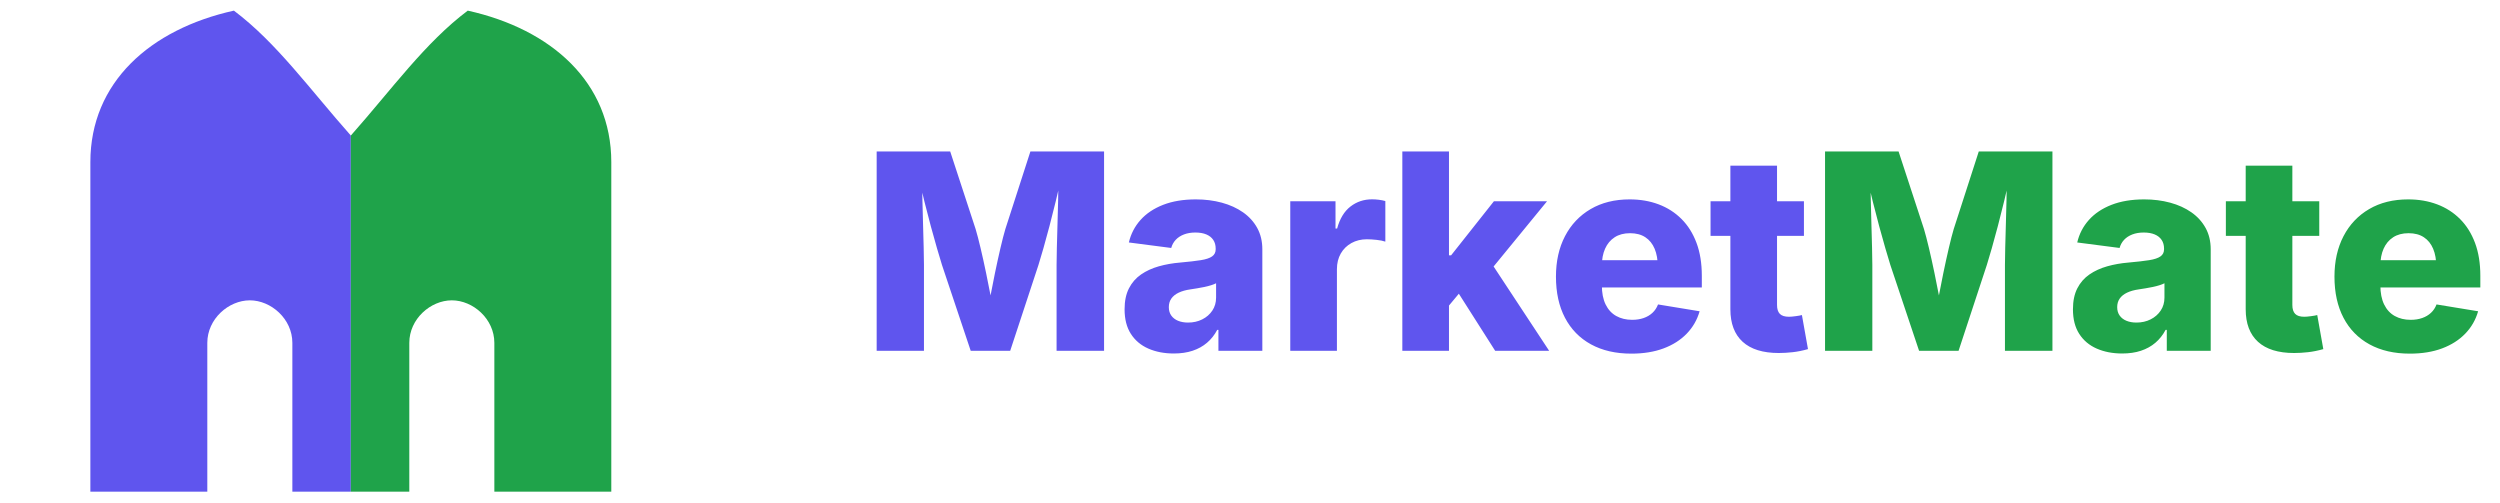
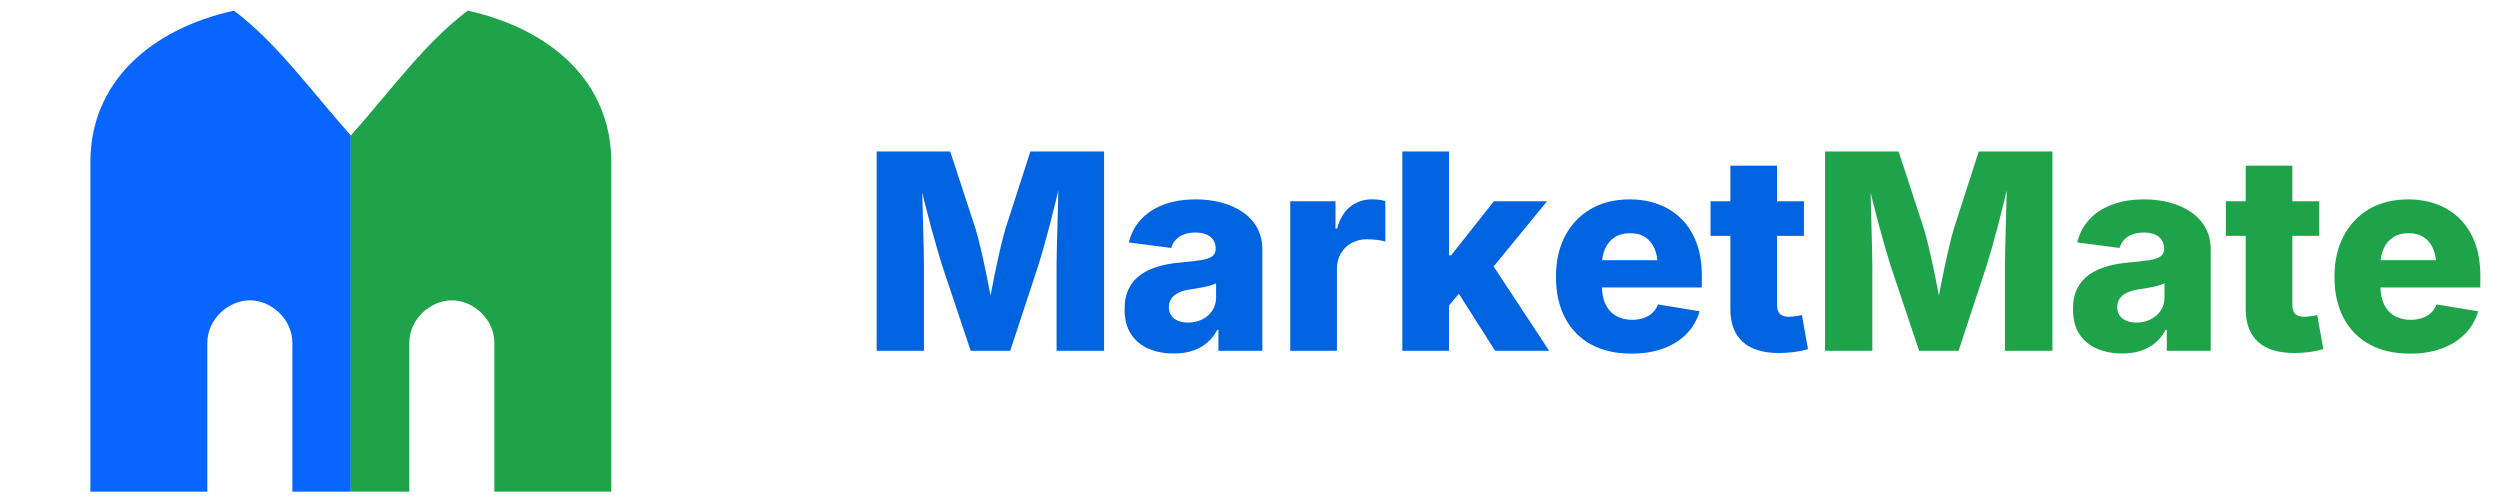
<svg xmlns="http://www.w3.org/2000/svg" width="1881.25" height="378" viewBox="-8 78 1881.25 378">
-   <path d="M60 448L60 200C60 140 105 100 168 86C200 110 225 145 256 180L256 448L212 448L212 336C212 318 196 304 180 304C164 304 148 318 148 336L148 448L60 448Z" fill="#5F55EE" />
+   <path d="M60 448L60 200C60 140 105 100 168 86C200 110 225 145 256 180L256 448L212 448L212 336C212 318 196 304 180 304C164 304 148 318 148 336L148 448L60 448Z" fill="#0866FF" />
  <path d="M256 180C287 145 312 110 344 86C407 100 452 140 452 200L452 448L364 448L364 336C364 318 348 304 332 304C316 304 300 318 300 336L300 448L256 448Z" fill="#1FA34A" />
-   <path d="M651.694 342.0V192.0H707.031L726.15 250.365Q727.765 255.753 729.847 264.523Q731.929 273.294 734.021 283.379Q736.113 293.464 737.901 302.849Q739.689 312.233 740.768 318.926H734.015Q735.118 312.306 736.868 302.945Q738.617 293.585 740.709 283.488Q742.801 273.39 744.857 264.583Q746.913 255.777 748.528 250.365L767.373 192.0H822.811V342.0H787.076V277.369Q787.076 272.356 787.28 264.465Q787.483 256.575 787.749 247.277Q788.015 237.979 788.242 228.556Q788.47 219.133 788.494 211.031H790.64Q788.756 219.967 786.428 229.536Q784.101 239.106 781.721 248.173Q779.341 257.239 777.174 264.804Q775.008 272.368 773.446 277.369L752.164 342.0H722.47L700.838 277.369Q699.275 272.392 697.095 264.864Q694.914 257.336 692.458 248.293Q690.001 239.251 687.624 229.657Q685.246 220.063 683.188 211.031H685.842Q685.89 218.964 686.118 228.338Q686.345 237.713 686.599 247.047Q686.852 256.381 687.068 264.332Q687.283 272.283 687.283 277.369V342.0Z M875.302 344.005Q864.554 344.005 856.152 340.323Q847.75 336.64 842.998 329.271Q838.247 321.902 838.247 310.752Q838.247 301.393 841.537 294.97Q844.826 288.548 850.645 284.539Q856.464 280.53 864.024 278.398Q871.585 276.266 880.126 275.565Q889.734 274.715 895.579 273.781Q901.424 272.847 904.112 270.944Q906.8 269.042 906.8 265.603V265.152Q906.8 261.242 904.985 258.54Q903.171 255.838 899.773 254.406Q896.374 252.975 891.506 252.975Q886.665 252.975 882.917 254.42Q879.168 255.866 876.741 258.455Q874.315 261.044 873.345 264.588L841.468 260.456Q843.731 250.8 850.239 243.52Q856.746 236.239 867.25 232.14Q877.754 228.04 891.844 228.04Q902.302 228.04 911.413 230.509Q920.523 232.977 927.371 237.769Q934.219 242.561 938.062 249.546Q941.906 256.53 941.906 265.587V342.0H908.861V326.239H907.959Q904.899 332.001 900.25 335.95Q895.601 339.898 889.392 341.952Q883.182 344.005 875.302 344.005ZM885.997 320.73Q891.933 320.73 896.698 318.334Q901.464 315.938 904.285 311.712Q907.106 307.486 907.106 301.941V291.157Q905.616 291.93 903.345 292.643Q901.073 293.356 898.357 293.932Q895.641 294.507 892.921 294.946Q890.201 295.385 887.737 295.764Q882.57 296.493 878.948 298.226Q875.326 299.96 873.433 302.664Q871.541 305.368 871.541 309.133Q871.541 312.906 873.413 315.493Q875.286 318.08 878.531 319.405Q881.777 320.73 885.997 320.73Z M962.927 342.0V229.45H996.97V249.979H998.178Q1001.222 238.82 1008.231 233.406Q1015.24 227.992 1024.465 227.992Q1026.938 227.992 1029.591 228.322Q1032.245 228.652 1034.468 229.289V259.828Q1031.979 258.938 1027.878 258.497Q1023.777 258.057 1020.535 258.057Q1014.088 258.057 1008.958 260.893Q1003.828 263.73 1000.93 268.778Q998.033 273.826 998.033 280.559V342.0Z M1078.881 312.089V270.129H1083.963L1116.169 229.45H1156.14L1108.913 287.114H1099.708ZM1047.254 342.0V192.0H1082.36V342.0ZM1117.128 342.0 1087.2 294.967 1110.339 270.016 1157.751 342.0Z M1219.584 344.11Q1201.974 344.11 1189.227 337.13Q1176.481 330.149 1169.667 317.162Q1162.854 304.176 1162.854 286.172Q1162.854 268.78 1169.669 255.707Q1176.485 242.634 1188.944 235.337Q1201.403 228.04 1218.311 228.04Q1230.179 228.04 1240.111 231.775Q1250.043 235.51 1257.332 242.793Q1264.62 250.075 1268.619 260.771Q1272.618 271.466 1272.618 285.463V294.314H1175.289V273.809H1255.89L1239.476 278.682Q1239.476 270.821 1237.113 265.198Q1234.749 259.575 1230.122 256.528Q1225.495 253.482 1218.617 253.482Q1211.74 253.482 1207.016 256.552Q1202.293 259.623 1199.844 265.101Q1197.396 270.58 1197.396 277.981V292.663Q1197.396 301.321 1200.233 307.121Q1203.07 312.922 1208.232 315.795Q1213.395 318.668 1220.22 318.668Q1224.952 318.668 1228.819 317.329Q1232.687 315.99 1235.466 313.415Q1238.244 310.84 1239.67 307.091L1270.958 312.229Q1268.188 321.91 1261.258 329.08Q1254.328 336.25 1243.815 340.18Q1233.303 344.11 1219.584 344.11Z M1349.463 229.45V255.512H1279.186V229.45ZM1294.11 202.671H1329.216V307.526Q1329.216 312.016 1331.33 314.188Q1333.444 316.361 1338.22 316.361Q1340.008 316.361 1343.288 315.92Q1346.568 315.479 1347.941 315.076L1352.507 340.707Q1346.551 342.403 1341.027 343.021Q1335.502 343.639 1330.525 343.639Q1312.637 343.639 1303.373 335.211Q1294.11 326.783 1294.11 310.695Z" fill="#5F55EE" />
+   <path d="M651.694 342.0V192.0H707.031L726.15 250.365Q727.765 255.753 729.847 264.523Q731.929 273.294 734.021 283.379Q736.113 293.464 737.901 302.849Q739.689 312.233 740.768 318.926H734.015Q735.118 312.306 736.868 302.945Q738.617 293.585 740.709 283.488Q742.801 273.39 744.857 264.583Q746.913 255.777 748.528 250.365L767.373 192.0H822.811V342.0H787.076V277.369Q787.076 272.356 787.28 264.465Q787.483 256.575 787.749 247.277Q788.015 237.979 788.242 228.556Q788.47 219.133 788.494 211.031H790.64Q788.756 219.967 786.428 229.536Q784.101 239.106 781.721 248.173Q779.341 257.239 777.174 264.804Q775.008 272.368 773.446 277.369L752.164 342.0H722.47L700.838 277.369Q699.275 272.392 697.095 264.864Q694.914 257.336 692.458 248.293Q690.001 239.251 687.624 229.657Q685.246 220.063 683.188 211.031H685.842Q685.89 218.964 686.118 228.338Q686.345 237.713 686.599 247.047Q686.852 256.381 687.068 264.332Q687.283 272.283 687.283 277.369V342.0Z M875.302 344.005Q864.554 344.005 856.152 340.323Q847.75 336.64 842.998 329.271Q838.247 321.902 838.247 310.752Q838.247 301.393 841.537 294.97Q844.826 288.548 850.645 284.539Q856.464 280.53 864.024 278.398Q871.585 276.266 880.126 275.565Q889.734 274.715 895.579 273.781Q901.424 272.847 904.112 270.944Q906.8 269.042 906.8 265.603V265.152Q906.8 261.242 904.985 258.54Q903.171 255.838 899.773 254.406Q896.374 252.975 891.506 252.975Q886.665 252.975 882.917 254.42Q879.168 255.866 876.741 258.455Q874.315 261.044 873.345 264.588L841.468 260.456Q843.731 250.8 850.239 243.52Q856.746 236.239 867.25 232.14Q877.754 228.04 891.844 228.04Q902.302 228.04 911.413 230.509Q920.523 232.977 927.371 237.769Q934.219 242.561 938.062 249.546Q941.906 256.53 941.906 265.587V342.0H908.861V326.239H907.959Q904.899 332.001 900.25 335.95Q895.601 339.898 889.392 341.952Q883.182 344.005 875.302 344.005ZM885.997 320.73Q891.933 320.73 896.698 318.334Q901.464 315.938 904.285 311.712Q907.106 307.486 907.106 301.941V291.157Q905.616 291.93 903.345 292.643Q901.073 293.356 898.357 293.932Q895.641 294.507 892.921 294.946Q890.201 295.385 887.737 295.764Q882.57 296.493 878.948 298.226Q875.326 299.96 873.433 302.664Q871.541 305.368 871.541 309.133Q871.541 312.906 873.413 315.493Q875.286 318.08 878.531 319.405Q881.777 320.73 885.997 320.73Z M962.927 342.0V229.45H996.97V249.979H998.178Q1001.222 238.82 1008.231 233.406Q1015.24 227.992 1024.465 227.992Q1026.938 227.992 1029.591 228.322Q1032.245 228.652 1034.468 229.289V259.828Q1031.979 258.938 1027.878 258.497Q1023.777 258.057 1020.535 258.057Q1014.088 258.057 1008.958 260.893Q1003.828 263.73 1000.93 268.778Q998.033 273.826 998.033 280.559V342.0Z M1078.881 312.089V270.129H1083.963L1116.169 229.45H1156.14L1108.913 287.114H1099.708ZM1047.254 342.0V192.0H1082.36V342.0ZM1117.128 342.0 1087.2 294.967 1110.339 270.016 1157.751 342.0Z M1219.584 344.11Q1201.974 344.11 1189.227 337.13Q1176.481 330.149 1169.667 317.162Q1162.854 304.176 1162.854 286.172Q1162.854 268.78 1169.669 255.707Q1176.485 242.634 1188.944 235.337Q1201.403 228.04 1218.311 228.04Q1230.179 228.04 1240.111 231.775Q1250.043 235.51 1257.332 242.793Q1264.62 250.075 1268.619 260.771Q1272.618 271.466 1272.618 285.463V294.314H1175.289V273.809H1255.89L1239.476 278.682Q1239.476 270.821 1237.113 265.198Q1234.749 259.575 1230.122 256.528Q1225.495 253.482 1218.617 253.482Q1211.74 253.482 1207.016 256.552Q1202.293 259.623 1199.844 265.101Q1197.396 270.58 1197.396 277.981V292.663Q1197.396 301.321 1200.233 307.121Q1203.07 312.922 1208.232 315.795Q1213.395 318.668 1220.22 318.668Q1224.952 318.668 1228.819 317.329Q1232.687 315.99 1235.466 313.415Q1238.244 310.84 1239.67 307.091L1270.958 312.229Q1268.188 321.91 1261.258 329.08Q1254.328 336.25 1243.815 340.18Q1233.303 344.11 1219.584 344.11Z M1349.463 229.45V255.512H1279.186V229.45ZM1294.11 202.671H1329.216V307.526Q1329.216 312.016 1331.33 314.188Q1333.444 316.361 1338.22 316.361Q1340.008 316.361 1343.288 315.92Q1346.568 315.479 1347.941 315.076L1352.507 340.707Q1346.551 342.403 1341.027 343.021Q1335.502 343.639 1330.525 343.639Q1312.637 343.639 1303.373 335.211Q1294.11 326.783 1294.11 310.695Z" fill="#0064E0" />
  <path d="M1365.342 342.0V192.0H1420.679L1439.798 250.365Q1441.413 255.753 1443.495 264.523Q1445.577 273.294 1447.669 283.379Q1449.76 293.464 1451.548 302.849Q1453.336 312.233 1454.416 318.926H1447.662Q1448.766 312.306 1450.515 302.945Q1452.265 293.585 1454.357 283.488Q1456.449 273.39 1458.505 264.583Q1460.56 255.777 1462.175 250.365L1481.021 192.0H1536.459V342.0H1500.724V277.369Q1500.724 272.356 1500.927 264.465Q1501.131 256.575 1501.397 247.277Q1501.662 237.979 1501.89 228.556Q1502.117 219.133 1502.142 211.031H1504.288Q1502.403 219.967 1500.076 229.536Q1497.748 239.106 1495.368 248.173Q1492.989 257.239 1490.822 264.804Q1488.656 272.368 1487.093 277.369L1465.812 342.0H1436.117L1414.485 277.369Q1412.923 272.392 1410.742 264.864Q1408.562 257.336 1406.105 248.293Q1403.649 239.251 1401.271 229.657Q1398.893 220.063 1396.836 211.031H1399.489Q1399.538 218.964 1399.765 228.338Q1399.993 237.713 1400.246 247.047Q1400.5 256.381 1400.716 264.332Q1400.931 272.283 1400.931 277.369V342.0Z M1588.949 344.005Q1578.202 344.005 1569.8 340.323Q1561.398 336.64 1556.646 329.271Q1551.894 321.902 1551.894 310.752Q1551.894 301.393 1555.184 294.97Q1558.474 288.548 1564.293 284.539Q1570.112 280.53 1577.672 278.398Q1585.232 276.266 1593.773 275.565Q1603.381 274.715 1609.226 273.781Q1615.071 272.847 1617.759 270.944Q1620.447 269.042 1620.447 265.603V265.152Q1620.447 261.242 1618.633 258.54Q1616.819 255.838 1613.42 254.406Q1610.022 252.975 1605.153 252.975Q1600.313 252.975 1596.564 254.42Q1592.815 255.866 1590.389 258.455Q1587.963 261.044 1586.992 264.588L1555.116 260.456Q1557.379 250.8 1563.886 243.52Q1570.394 236.239 1580.898 232.14Q1591.402 228.04 1605.492 228.04Q1615.949 228.04 1625.06 230.509Q1634.171 232.977 1641.019 237.769Q1647.866 242.561 1651.71 249.546Q1655.553 256.53 1655.553 265.587V342.0H1622.509V326.239H1621.607Q1618.547 332.001 1613.898 335.95Q1609.249 339.898 1603.039 341.952Q1596.83 344.005 1588.949 344.005ZM1599.645 320.73Q1605.58 320.73 1610.346 318.334Q1615.112 315.938 1617.932 311.712Q1620.753 307.486 1620.753 301.941V291.157Q1619.263 291.93 1616.992 292.643Q1614.721 293.356 1612.005 293.932Q1609.289 294.507 1606.569 294.946Q1603.849 295.385 1601.384 295.764Q1596.218 296.493 1592.596 298.226Q1588.974 299.96 1587.081 302.664Q1585.188 305.368 1585.188 309.133Q1585.188 312.906 1587.061 315.493Q1588.933 318.08 1592.179 319.405Q1595.425 320.73 1599.645 320.73Z M1737.243 229.45V255.512H1666.966V229.45ZM1681.89 202.671H1716.996V307.526Q1716.996 312.016 1719.11 314.188Q1721.224 316.361 1726 316.361Q1727.788 316.361 1731.068 315.92Q1734.348 315.479 1735.721 315.076L1740.287 340.707Q1734.332 342.403 1728.807 343.021Q1723.282 343.639 1718.305 343.639Q1700.417 343.639 1691.154 335.211Q1681.89 326.783 1681.89 310.695Z M1805.414 344.11Q1787.805 344.11 1775.058 337.13Q1762.311 330.149 1755.498 317.162Q1748.684 304.176 1748.684 286.172Q1748.684 268.78 1755.5 255.707Q1762.315 242.634 1774.774 235.337Q1787.233 228.04 1804.142 228.04Q1816.009 228.04 1825.941 231.775Q1835.874 235.51 1843.162 242.793Q1850.451 250.075 1854.449 260.771Q1858.448 271.466 1858.448 285.463V294.314H1761.119V273.809H1841.72L1825.307 278.682Q1825.307 270.821 1822.943 265.198Q1820.579 259.575 1815.953 256.528Q1811.326 253.482 1804.448 253.482Q1797.57 253.482 1792.847 256.552Q1788.123 259.623 1785.675 265.101Q1783.227 270.58 1783.227 277.981V292.663Q1783.227 301.321 1786.064 307.121Q1788.9 312.922 1794.063 315.795Q1799.225 318.668 1806.051 318.668Q1810.782 318.668 1814.65 317.329Q1818.518 315.99 1821.296 313.415Q1824.075 310.84 1825.5 307.091L1856.789 312.229Q1854.019 321.91 1847.088 329.08Q1840.158 336.25 1829.646 340.18Q1819.134 344.11 1805.414 344.11Z" fill="#1FA34A" />
</svg>
